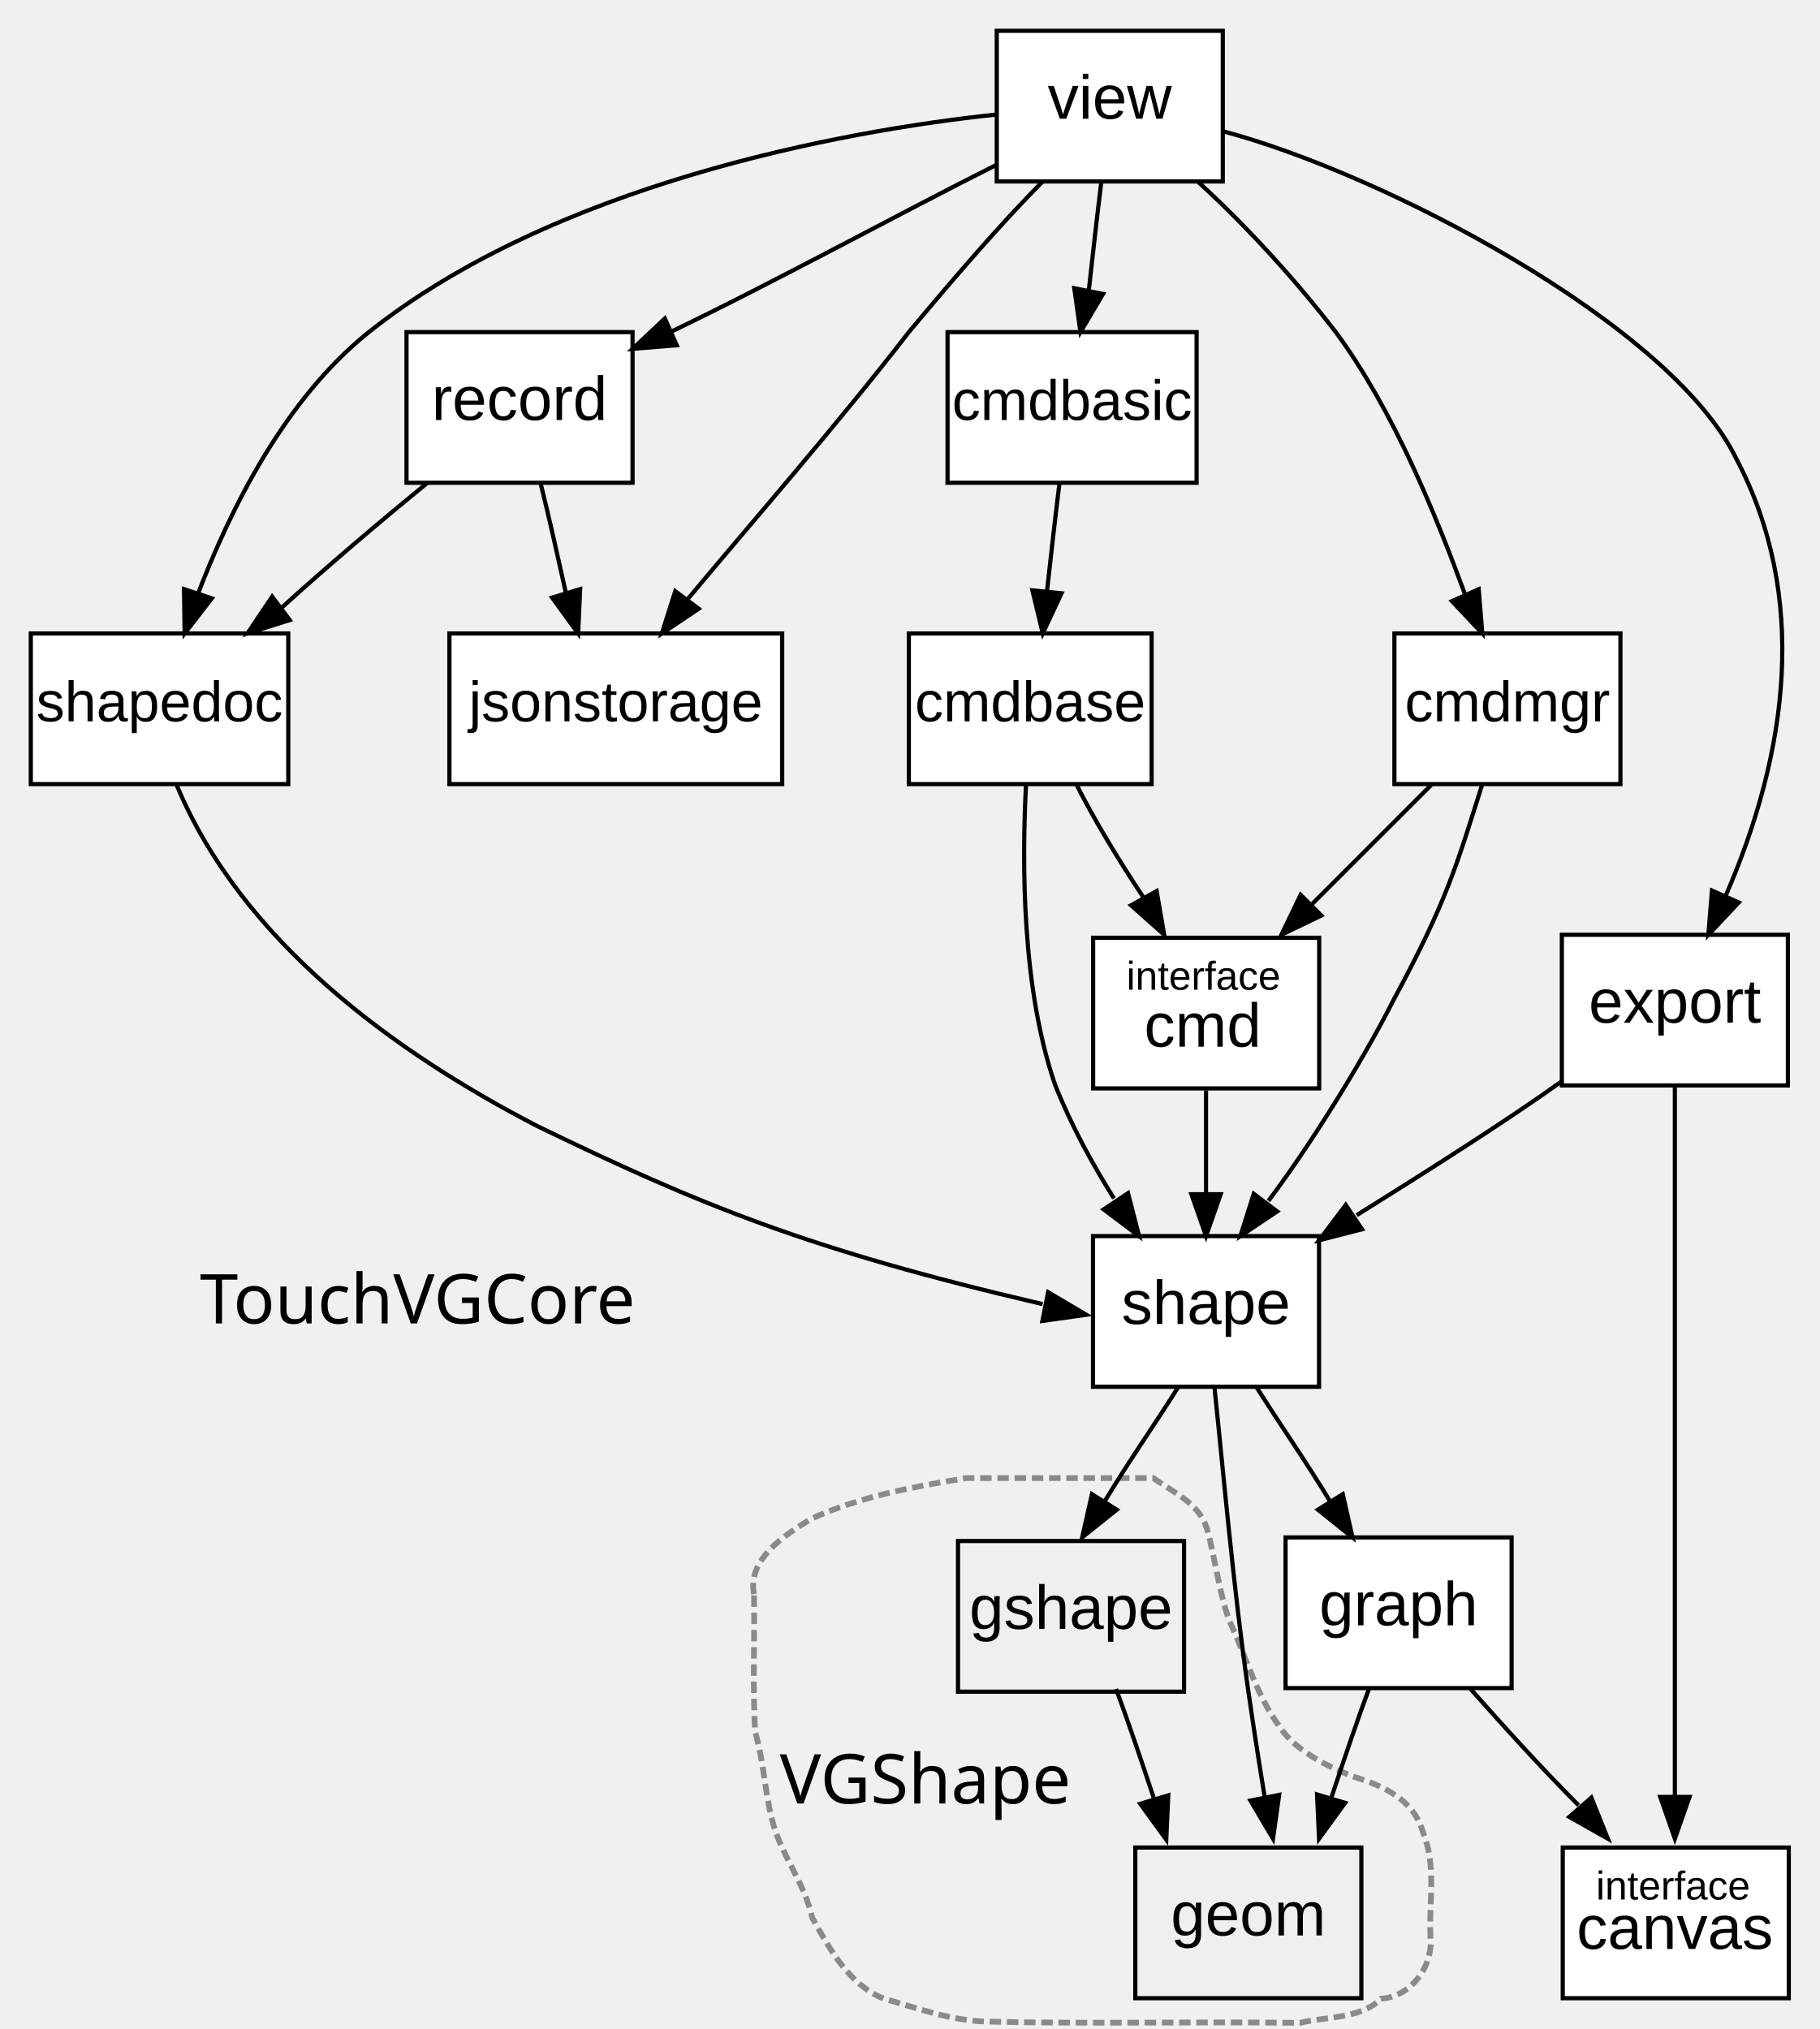
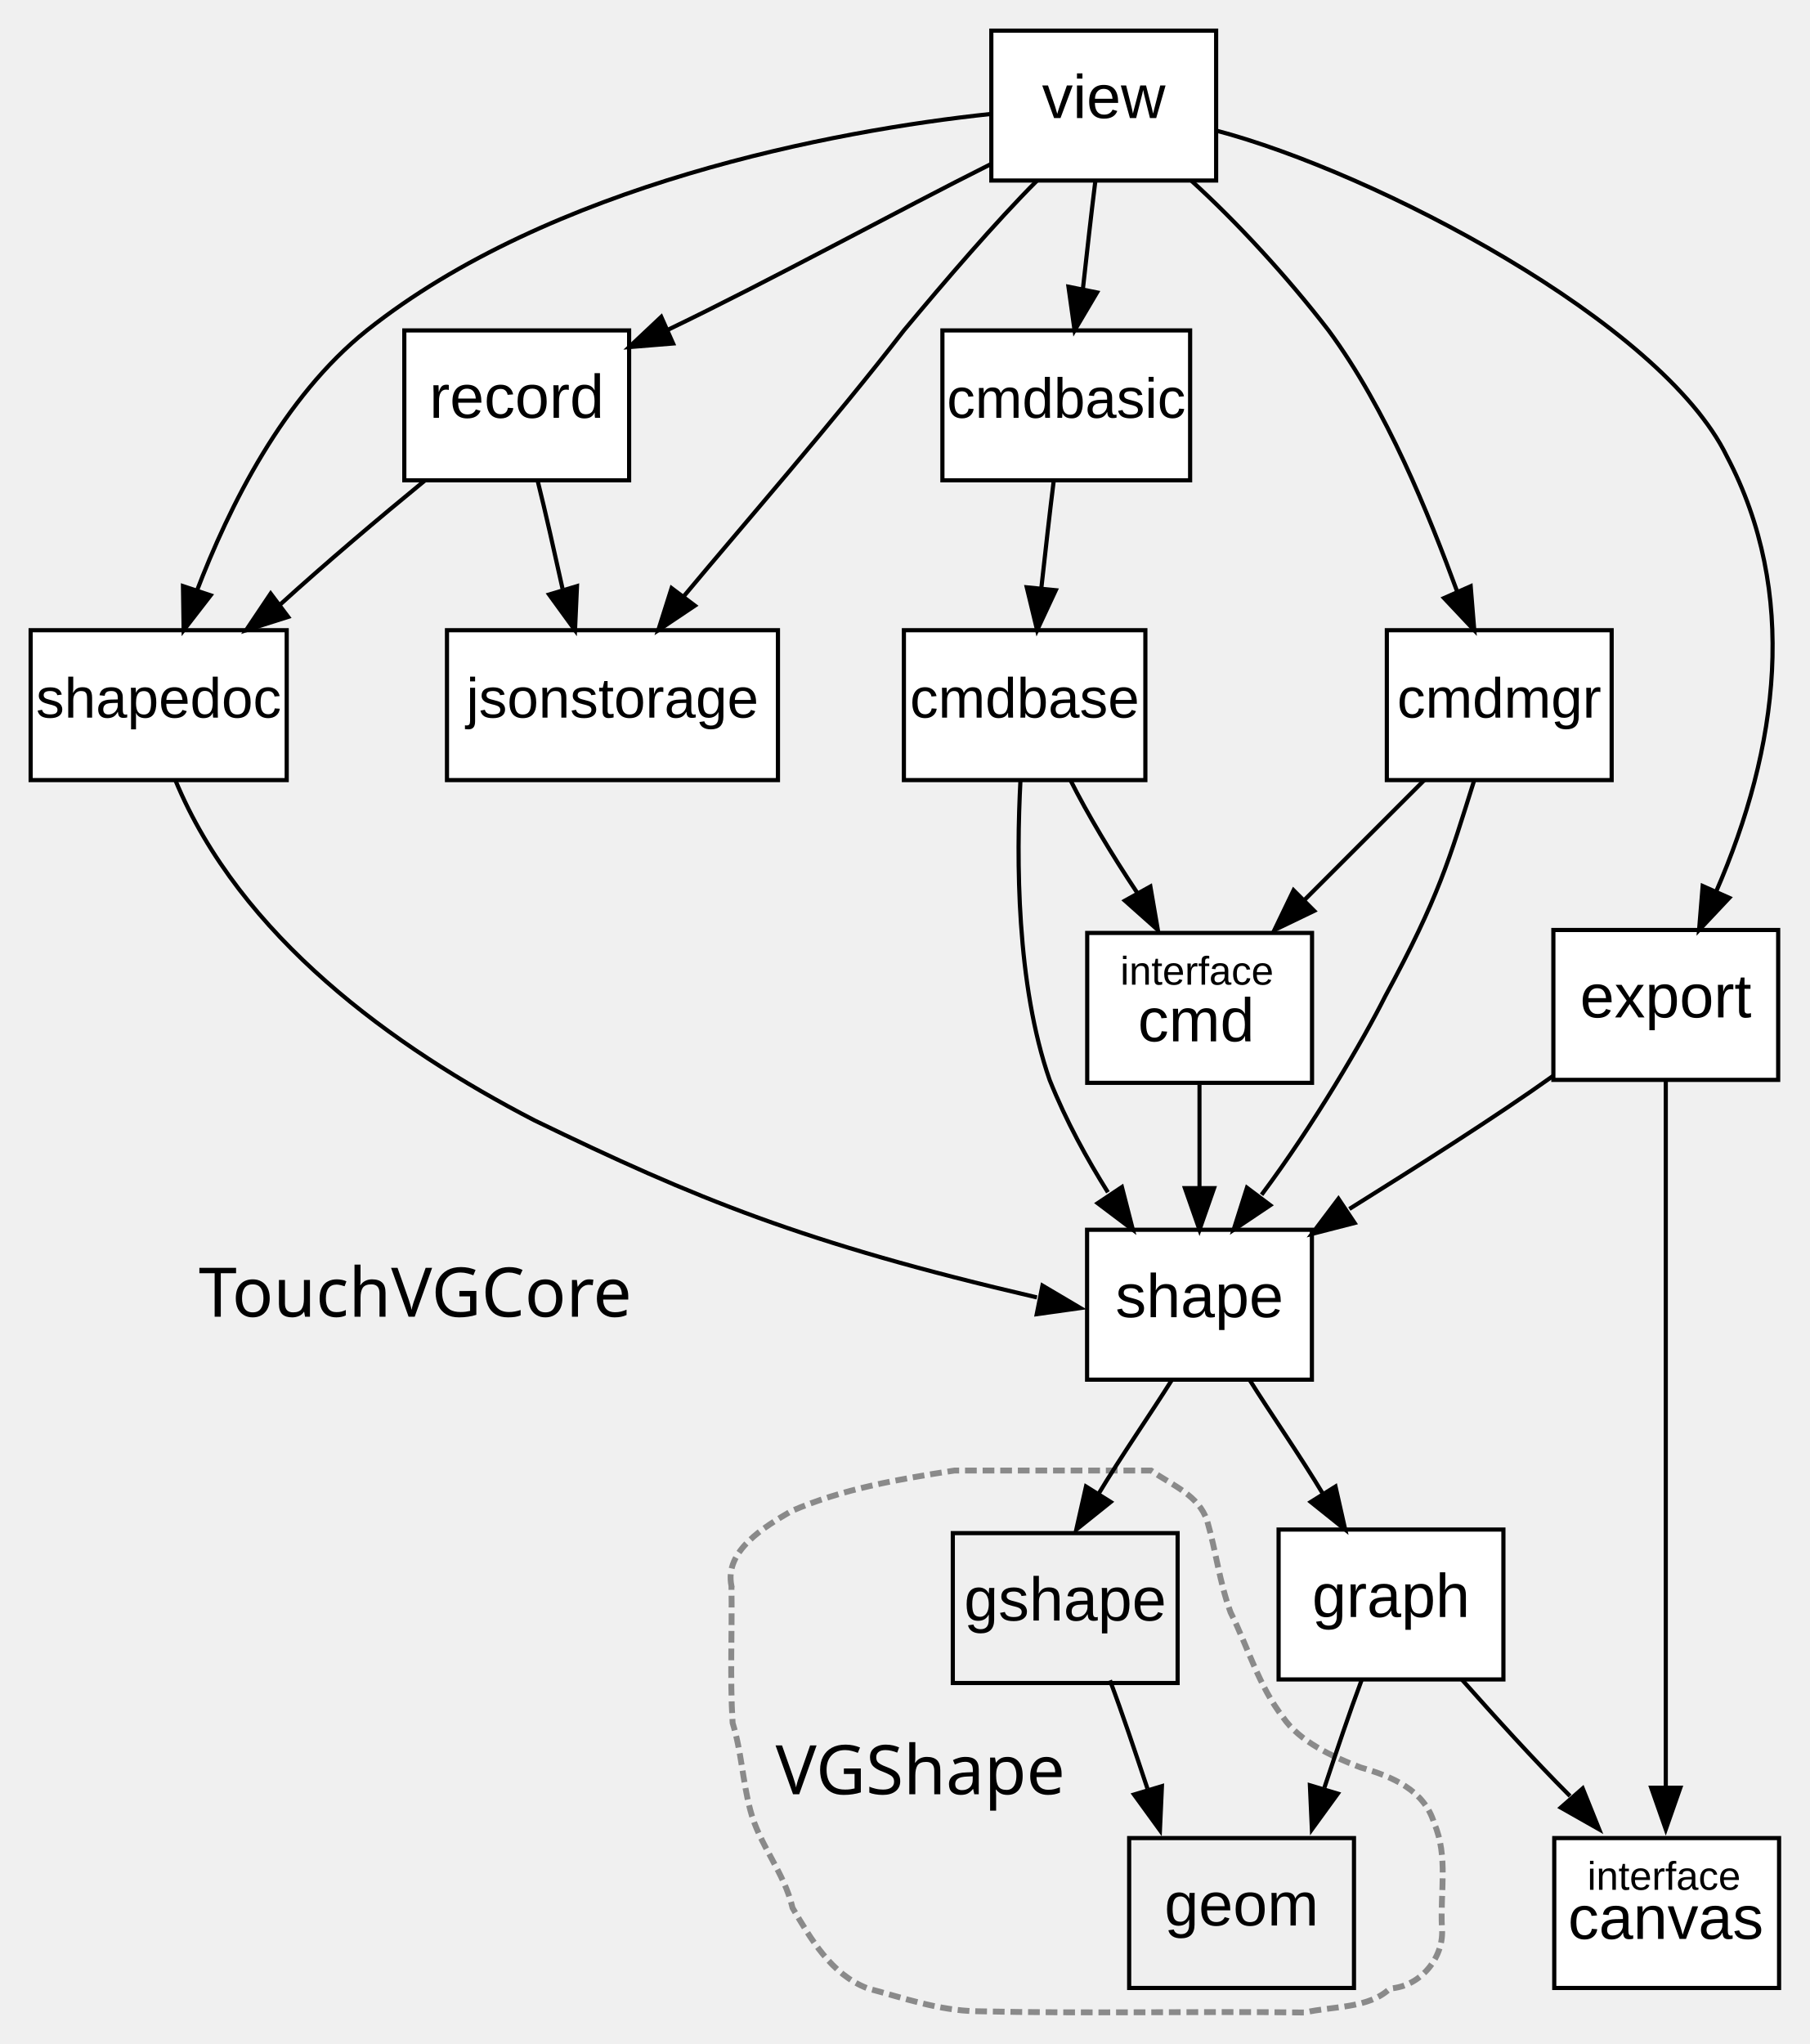
- <svg xmlns="http://www.w3.org/2000/svg" xmlns:xlink="http://www.w3.org/1999/xlink" width="316.886" height="353.432" viewBox="0 0 253.509 282.746" id="svg2" version="1.1">
+ <svg xmlns="http://www.w3.org/2000/svg" xmlns:xlink="http://www.w3.org/1999/xlink" width="316.886" height="357.877" viewBox="0 0 253.509 286.302" id="svg2" version="1.1">
  <defs id="defs640" />
-   <a xlink:href="dir_0d1128b2a8ae76c88721439d253c0bfa.htm" transform="matrix(0.5832,0,0,0.5832,-5.183067,291.226)" id="a33" xlink:title="view" target="_top">
-     <polygon style="fill:#ffffff;stroke:#000000" points="301,-492 301,-492 247,-492 247,-456 301,-456 " id="polygon35" />
+   <a xlink:href="dir_0d1128b2a8ae76c88721439d253c0bfa.htm" target="_top" xlink:title="view" id="a33" transform="matrix(0.5832,0,0,0.5832,-5.183067,291.226)">
+     <polygon style="fill:#ffffff;stroke:#000000" points="247,-456 301,-456 301,-492 301,-492 247,-492 " id="polygon35" />
    <text x="274" y="-471" style="font-size:10px;line-height:125%;text-anchor:middle;font-family:Arial" id="text37">
      <tspan style="font-size:14.815px;font-style:normal;font-variant:normal;font-weight:normal;font-stretch:normal;text-align:center;line-height:125%;writing-mode:lr-tb;text-anchor:middle;font-family:Arial;-inkscape-font-specification:Arial" id="tspan4272">view</tspan>
    </text>
  </a>
-   <a xlink:href="dir_f38d51fe1b3d8df5bd989400af297337.htm" transform="matrix(0.5832,0,0,0.5832,-5.058034,292.4509)" id="a55" xlink:title="canvas" target="_top">
-     <polygon style="fill:#ffffff;stroke:#000000" points="382,-60 382,-24 436,-24 436,-60 436,-60 " id="polygon57" />
+   <a xlink:href="dir_f38d51fe1b3d8df5bd989400af297337.htm" target="_top" xlink:title="canvas" id="a55" transform="matrix(0.5832,0,0,0.5832,-5.058034,292.4509)">
+     <polygon style="fill:#ffffff;stroke:#000000" points="436,-60 436,-60 382,-60 382,-24 436,-24 " id="polygon57" />
    <text x="408.786" y="-35.784" style="font-size:10px;line-height:125%;text-anchor:middle;font-family:Arial" id="text59">
      <tspan style="font-size:14.815px;font-style:normal;font-variant:normal;font-weight:normal;font-stretch:normal;text-align:center;line-height:125%;writing-mode:lr-tb;text-anchor:middle;font-family:Arial;-inkscape-font-specification:Arial" id="tspan4248">canvas</tspan>
    </text>
    <text id="text5368" style="font-size:9.602px;font-style:normal;font-variant:normal;font-weight:normal;font-stretch:normal;text-align:center;line-height:125%;writing-mode:lr-tb;text-anchor:middle;font-family:Arial;-inkscape-font-specification:Arial" y="-47.576" x="408.357">
      <tspan id="tspan5370" style="font-size:9.602px;font-style:normal;font-variant:normal;font-weight:normal;font-stretch:normal;text-align:center;line-height:125%;writing-mode:lr-tb;text-anchor:middle;font-family:Arial;-inkscape-font-specification:Arial">interface</tspan>
    </text>
  </a>
-   <a xlink:href="dir_9e8e25d3d264c0cc16b25f7020088e7e.htm" transform="matrix(0.5832,0,0,0.5832,-5.183067,291.226)" id="a73" xlink:title="shape" target="_top">
-     <polygon style="fill:#ffffff;stroke:#000000" points="324,-204 324,-204 270,-204 270,-168 324,-168 " id="polygon75" />
+   <a xlink:href="dir_9e8e25d3d264c0cc16b25f7020088e7e.htm" target="_top" xlink:title="shape" id="a73" transform="matrix(0.5832,0,0,0.5832,-5.183067,291.226)">
+     <polygon style="fill:#ffffff;stroke:#000000" points="270,-168 324,-168 324,-204 324,-204 270,-204 " id="polygon75" />
    <text x="297" y="-183" style="font-size:10px;line-height:125%;text-anchor:middle;font-family:Arial" id="text77">
      <tspan style="font-size:14.815px;font-style:normal;font-variant:normal;font-weight:normal;font-stretch:normal;text-align:center;line-height:125%;writing-mode:lr-tb;text-anchor:middle;font-family:Arial;-inkscape-font-specification:Arial" id="tspan4252">shape</tspan>
    </text>
  </a>
  <path style="fill:none;stroke:#000000;stroke-width:0.57" d="m 168.027,151.952 c 0,4.452 0,9.46 0,14.469" id="path82" />
-   <polygon style="fill:#000000;stroke:#000000" points="300.5,-214 300.5,-214 297,-204 293.5,-214 " id="polygon84" transform="matrix(0.5832,0,0,0.5832,-5.183067,291.226)" />
-   <a xlink:href="dir_0ab0d09cb09c99f727d8a7abbf7a8e15.htm" transform="matrix(0.5832,0,0,0.5832,-5.183067,291.226)" id="a95" xlink:title="cmdbase" target="_top">
-     <polygon style="fill:#ffffff;stroke:#000000" points="284,-348 284,-348 226,-348 226,-312 284,-312 " id="polygon97" />
+   <polygon style="fill:#000000;stroke:#000000" points="293.5,-214 300.5,-214 300.5,-214 297,-204 " id="polygon84" transform="matrix(0.5832,0,0,0.5832,-5.183067,291.226)" />
+   <a xlink:href="dir_0ab0d09cb09c99f727d8a7abbf7a8e15.htm" target="_top" xlink:title="cmdbase" id="a95" transform="matrix(0.5832,0,0,0.5832,-5.183067,291.226)">
+     <polygon style="fill:#ffffff;stroke:#000000" points="226,-312 284,-312 284,-348 284,-348 226,-348 " id="polygon97" />
    <text x="255" y="-327" style="font-size:10px;line-height:125%;text-anchor:middle;font-family:Arial" id="text99">
      <tspan style="font-size:13.58px;font-style:normal;font-variant:normal;font-weight:normal;font-stretch:normal;text-align:center;line-height:125%;writing-mode:lr-tb;text-anchor:middle;font-family:Arial;-inkscape-font-specification:Arial" id="tspan4260">cmdbase</tspan>
    </text>
  </a>
  <path style="fill:none;stroke:#000000;stroke-width:0.583" d="m 149.948,109.268 c 2.333,4.666 5.832,10.498 9.331,15.746" id="path104" />
-   <polygon style="fill:#000000;stroke:#000000" points="285.203,-286.441 285.203,-286.441 287,-276 279.084,-283.042 " id="polygon106" transform="matrix(0.5832,0,0,0.5832,-5.183067,291.226)" />
+   <polygon style="fill:#000000;stroke:#000000" points="279.084,-283.042 285.203,-286.441 285.203,-286.441 287,-276 " id="polygon106" transform="matrix(0.5832,0,0,0.5832,-5.183067,291.226)" />
  <path style="fill:none;stroke:#000000;stroke-width:0.583" d="m 142.95,109.268 c -0.583,11.081 -0.583,28.577 4.082,41.99 2.333,5.832 5.249,11.081 8.165,15.746" id="path117" />
-   <polygon style="fill:#000000;stroke:#000000" points="278.365,-214.262 278.365,-214.262 281,-204 272.541,-210.379 " id="polygon119" transform="matrix(0.5832,0,0,0.5832,-5.183067,291.226)" />
+   <polygon style="fill:#000000;stroke:#000000" points="272.541,-210.379 278.365,-214.262 278.365,-214.262 281,-204 " id="polygon119" transform="matrix(0.5832,0,0,0.5832,-5.183067,291.226)" />
  <g class="node" id="node7" transform="matrix(0.5832,0,0,0.5832,-5.183067,291.226)">
-     <a xlink:href="dir_1ceab193fdfa8d16f9f30f1836660d41.htm" target="_top" xlink:title="cmdbasic" id="a130">
-       <polygon id="polygon132" points="235.25,-384 294.75,-384 294.75,-420 294.75,-420 235.25,-420 " style="fill:#ffffff;stroke:#000000" />
+     <a xlink:href="dir_1ceab193fdfa8d16f9f30f1836660d41.htm" id="a130" xlink:title="cmdbasic" target="_top">
+       <polygon id="polygon132" points="294.75,-420 235.25,-420 235.25,-384 294.75,-384 294.75,-420 " style="fill:#ffffff;stroke:#000000" />
      <text id="text134" style="font-size:10px;line-height:125%;text-anchor:middle;font-family:Arial" y="-399" x="265">
        <tspan style="font-size:13.58px;font-style:normal;font-variant:normal;font-weight:normal;font-stretch:normal;text-align:center;line-height:125%;writing-mode:lr-tb;text-anchor:middle;font-family:Arial;-inkscape-font-specification:Arial" id="tspan4282">cmdbasic</tspan>
      </text>
    </a>
  </g>
  <path style="fill:none;stroke:#000000;stroke-width:0.583" d="m 147.615,67.277 c -0.583,4.666 -1.166,9.914 -1.75,15.163" id="path152" />
-   <polygon style="fill:#000000;stroke:#000000" points="262.478,-357.602 262.478,-357.602 258,-348 255.512,-358.299 " id="polygon154" transform="matrix(0.5832,0,0,0.5832,-5.183067,291.226)" />
-   <a xlink:href="dir_7a6a0c7ce7a6455451ada369d86918b2.htm" transform="matrix(0.5832,0,0,0.5832,-5.183067,291.226)" id="a178" xlink:title="cmdmgr" target="_top">
-     <polygon style="fill:#ffffff;stroke:#000000" points="396,-348 396,-348 342,-348 342,-312 396,-312 " id="polygon180" />
+   <polygon style="fill:#000000;stroke:#000000" points="255.512,-358.299 262.478,-357.602 262.478,-357.602 258,-348 " id="polygon154" transform="matrix(0.5832,0,0,0.5832,-5.183067,291.226)" />
+   <a xlink:href="dir_7a6a0c7ce7a6455451ada369d86918b2.htm" target="_top" xlink:title="cmdmgr" id="a178" transform="matrix(0.5832,0,0,0.5832,-5.183067,291.226)">
+     <polygon style="fill:#ffffff;stroke:#000000" points="342,-312 396,-312 396,-348 396,-348 342,-348 " id="polygon180" />
    <text x="369" y="-327" style="font-size:10px;line-height:125%;text-anchor:middle;font-family:Arial" id="text182">
      <tspan style="font-size:13.58px;font-style:normal;font-variant:normal;font-weight:normal;font-stretch:normal;text-align:center;line-height:125%;writing-mode:lr-tb;text-anchor:middle;font-family:Arial;-inkscape-font-specification:Arial" id="tspan4258">cmdmgr</tspan>
    </text>
  </a>
  <path style="fill:none;stroke:#000000;stroke-width:0.583" d="m 199.52,109.268 c -5.249,5.249 -11.081,11.081 -16.913,16.913" id="path187" />
-   <polygon style="fill:#000000;stroke:#000000" points="324.546,-280.596 324.546,-280.596 315,-276 319.596,-285.546 " id="polygon189" transform="matrix(0.5832,0,0,0.5832,-5.183067,291.226)" />
+   <polygon style="fill:#000000;stroke:#000000" points="319.596,-285.546 324.546,-280.596 324.546,-280.596 315,-276 " id="polygon189" transform="matrix(0.5832,0,0,0.5832,-5.183067,291.226)" />
  <path style="fill:none;stroke:#000000;stroke-width:0.583" d="m 206.519,109.268 c -3.499,11.081 -4.907,16.31 -12.489,30.307 -2.916,5.832 -9.992,17.996 -17.306,27.775" id="path200" />
-   <polygon style="fill:#000000;stroke:#000000" points="313.2,-214.1 318.8,-209.9 318.8,-209.9 310,-204 " id="polygon202" transform="matrix(0.5832,0,0,0.5832,-7.982427,291.226)" />
-   <a xlink:href="dir_1f2a0cd2385841f1f2d137f2f9930ef2.htm" transform="matrix(0.5832,0,0,0.5832,-5.183067,291.226)" id="a213" xlink:title="export" target="_top">
-     <polygon style="fill:#ffffff;stroke:#000000" points="436,-276 436,-276 382,-276 382,-240 436,-240 " id="polygon215" />
+   <polygon style="fill:#000000;stroke:#000000" points="310,-204 313.2,-214.1 318.8,-209.9 318.8,-209.9 " id="polygon202" transform="matrix(0.5832,0,0,0.5832,-7.982427,291.226)" />
+   <a xlink:href="dir_1f2a0cd2385841f1f2d137f2f9930ef2.htm" target="_top" xlink:title="export" id="a213" transform="matrix(0.5832,0,0,0.5832,-5.183067,291.226)">
+     <polygon style="fill:#ffffff;stroke:#000000" points="382,-240 436,-240 436,-276 436,-276 382,-276 " id="polygon215" />
    <text x="409" y="-255" style="font-size:10px;line-height:125%;text-anchor:middle;font-family:Arial" id="text217">
      <tspan style="font-size:14.815px;font-style:normal;font-variant:normal;font-weight:normal;font-stretch:normal;text-align:center;line-height:125%;writing-mode:lr-tb;text-anchor:middle;font-family:Arial;-inkscape-font-specification:Arial" id="tspan4256">export</tspan>
    </text>
  </a>
  <path style="fill:none;stroke:#000000;stroke-width:0.583" d="m 233.346,151.258 c 0,22.162 0,72.9 0,99.144" id="path222" />
-   <polygon style="fill:#000000;stroke:#000000" points="412.5,-70 412.5,-70 409,-60 405.5,-70 " id="polygon224" transform="matrix(0.5832,0,0,0.5832,-5.183067,291.226)" />
+   <polygon style="fill:#000000;stroke:#000000" points="405.5,-70 412.5,-70 412.5,-70 409,-60 " id="polygon224" transform="matrix(0.5832,0,0,0.5832,-5.183067,291.226)" />
  <path style="fill:none;stroke:#000000;stroke-width:0.583" d="m 217.599,150.675 c -8.165,5.832 -19.246,12.83 -28.577,18.662" id="path235" />
-   <polygon style="fill:#000000;stroke:#000000" points="334.262,-205.635 334.262,-205.635 324,-203 330.379,-211.459 " id="polygon237" transform="matrix(0.5832,0,0,0.5832,-5.183067,291.226)" />
-   <a xlink:href="dir_e01f74e4ef8862db198a230aef9acfc2.htm" transform="matrix(0.5832,0,0,0.5832,-10.95162,292.4509)" id="a248" xlink:title="geom" target="_top">
-     <polygon style="fill:#efefef;stroke:#000000" points="344,-60 290,-60 290,-24 344,-24 344,-60 " id="polygon250" />
+   <polygon style="fill:#000000;stroke:#000000" points="330.379,-211.459 334.262,-205.635 334.262,-205.635 324,-203 " id="polygon237" transform="matrix(0.5832,0,0,0.5832,-5.183067,291.226)" />
+   <a xlink:href="dir_e01f74e4ef8862db198a230aef9acfc2.htm" target="_top" xlink:title="geom" id="a248" transform="matrix(0.5832,0,0,0.5832,-10.95162,292.4509)">
+     <polygon style="fill:#efefef;stroke:#000000" points="344,-24 344,-60 344,-60 290,-60 290,-24 " id="polygon250" />
    <text x="317" y="-39" style="font-size:10px;line-height:125%;text-anchor:middle;font-family:Arial" id="text252">
      <tspan style="font-size:14.815px;font-style:normal;font-variant:normal;font-weight:normal;font-stretch:normal;text-align:center;line-height:125%;writing-mode:lr-tb;text-anchor:middle;font-family:Arial;-inkscape-font-specification:Arial" id="tspan4246">geom</tspan>
    </text>
  </a>
-   <a xlink:href="dir_0bc55861355cddc512078f6e4cb67149.htm" transform="matrix(0.5832,0,0,0.5832,-5.183067,291.226)" id="a257" xlink:title="graph" target="_top">
-     <polygon style="fill:#ffffff;stroke:#000000" points="370,-132 370,-132 316,-132 316,-96 370,-96 " id="polygon259" />
+   <a xlink:href="dir_0bc55861355cddc512078f6e4cb67149.htm" target="_top" xlink:title="graph" id="a257" transform="matrix(0.5832,0,0,0.5832,-5.183067,291.226)">
+     <polygon style="fill:#ffffff;stroke:#000000" points="316,-96 370,-96 370,-132 370,-132 316,-132 " id="polygon259" />
    <text x="343" y="-111" style="font-size:10px;line-height:125%;text-anchor:middle;font-family:Arial" id="text261">
      <tspan style="font-size:14.815px;font-style:normal;font-variant:normal;font-weight:normal;font-stretch:normal;text-align:center;line-height:125%;writing-mode:lr-tb;text-anchor:middle;font-family:Arial;-inkscape-font-specification:Arial" id="tspan4250">graph</tspan>
    </text>
  </a>
  <path style="fill:none;stroke:#000000;stroke-width:0.583" d="m 204.769,235.239 c 4.666,5.249 9.914,11.081 15.163,16.33" id="path266" />
-   <polygon style="fill:#000000;stroke:#000000" points="389.049,-69.831 389.049,-69.831 393,-60 383.781,-65.221 " id="polygon268" transform="matrix(0.5832,0,0,0.5832,-5.183067,291.226)" />
+   <polygon style="fill:#000000;stroke:#000000" points="383.781,-65.221 389.049,-69.831 389.049,-69.831 393,-60 " id="polygon268" transform="matrix(0.5832,0,0,0.5832,-5.183067,291.226)" />
  <path style="fill:none;stroke:#000000;stroke-width:0.583" d="m 190.772,235.239 c -1.75,4.666 -3.499,9.914 -5.249,15.163" id="path279" />
-   <polygon style="fill:#000000;stroke:#000000" points="330.226,-68.573 330.226,-68.573 324,-60 323.521,-70.584 " id="polygon281" transform="matrix(0.5832,0,0,0.5832,-5.183067,291.226)" />
-   <a xlink:href="dir_ff02c34e489f80e1c039576f7ca18e44.htm" transform="matrix(0.5832,0,0,0.5832,-5.183067,291.226)" id="a384" xlink:title="jsonstorage" target="_top">
-     <polygon style="fill:#ffffff;stroke:#000000" points="195.75,-348 195.75,-348 116.25,-348 116.25,-312 195.75,-312 " id="polygon386" />
+   <polygon style="fill:#000000;stroke:#000000" points="323.521,-70.584 330.226,-68.573 330.226,-68.573 324,-60 " id="polygon281" transform="matrix(0.5832,0,0,0.5832,-5.183067,291.226)" />
+   <a xlink:href="dir_ff02c34e489f80e1c039576f7ca18e44.htm" target="_top" xlink:title="jsonstorage" id="a384" transform="matrix(0.5832,0,0,0.5832,-5.183067,291.226)">
+     <polygon style="fill:#ffffff;stroke:#000000" points="116.25,-312 195.75,-312 195.75,-348 195.75,-348 116.25,-348 " id="polygon386" />
    <text x="156" y="-327" style="font-size:10px;text-anchor:middle;font-family:Arial" id="text388">
      <tspan style="font-size:13.58px;font-style:normal;font-variant:normal;font-weight:normal;font-stretch:normal;text-align:center;line-height:125%;writing-mode:lr-tb;text-anchor:middle;font-family:Arial;-inkscape-font-specification:Arial" id="tspan4262">jsonstorage</tspan>
    </text>
  </a>
-   <a xlink:href="dir_2feab349c0c886fc5a924a41beaa69e9.htm" transform="matrix(0.5832,0,0,0.5832,-5.183067,291.226)" id="a393" xlink:title="shapedoc" target="_top">
-     <polygon style="fill:#ffffff;stroke:#000000" points="77.754,-348 77.754,-348 16.246,-348 16.246,-312 77.754,-312 " id="polygon395" />
+   <a xlink:href="dir_2feab349c0c886fc5a924a41beaa69e9.htm" target="_top" xlink:title="shapedoc" id="a393" transform="matrix(0.5832,0,0,0.5832,-5.183067,291.226)">
+     <polygon style="fill:#ffffff;stroke:#000000" points="16.246,-312 77.754,-312 77.754,-348 77.754,-348 16.246,-348 " id="polygon395" />
    <text x="47" y="-327" style="font-size:10px;line-height:125%;text-anchor:middle;font-family:Arial" id="text397">
      <tspan style="font-size:13.58px;font-style:normal;font-variant:normal;font-weight:normal;font-stretch:normal;text-align:center;line-height:125%;writing-mode:lr-tb;text-anchor:middle;font-family:Arial;-inkscape-font-specification:Arial" id="tspan4268">shapedoc</tspan>
    </text>
  </a>
-   <a xlink:href="dir_4857293b2183828c9f77b6aea04da81d.htm" transform="matrix(0.5832,0,0,0.5832,-5.183067,291.226)" id="a428" xlink:title="record" target="_top">
-     <polygon style="fill:#ffffff;stroke:#000000" points="160,-420 160,-420 106,-420 106,-384 160,-384 " id="polygon430" />
+   <a xlink:href="dir_4857293b2183828c9f77b6aea04da81d.htm" target="_top" xlink:title="record" id="a428" transform="matrix(0.5832,0,0,0.5832,-5.183067,291.226)">
+     <polygon style="fill:#ffffff;stroke:#000000" points="106,-384 160,-384 160,-420 160,-420 106,-420 " id="polygon430" />
    <text x="133" y="-399" style="font-size:10px;line-height:125%;text-anchor:middle;font-family:Arial" id="text432">
      <tspan style="font-size:14.815px;font-style:normal;font-variant:normal;font-weight:normal;font-stretch:normal;text-align:center;line-height:125%;writing-mode:lr-tb;text-anchor:middle;font-family:Arial;-inkscape-font-specification:Arial" id="tspan4270">record</tspan>
    </text>
  </a>
  <path style="fill:none;stroke:#000000;stroke-width:0.583" d="m 75.299,67.277 c 1.166,4.666 2.333,9.914 3.499,15.163" id="path437" />
-   <polygon style="fill:#000000;stroke:#000000" points="147.479,-358.584 147.479,-358.584 147,-348 140.774,-356.573 " id="polygon439" transform="matrix(0.5832,0,0,0.5832,-5.183067,291.226)" />
+   <polygon style="fill:#000000;stroke:#000000" points="140.774,-356.573 147.479,-358.584 147.479,-358.584 147,-348 " id="polygon439" transform="matrix(0.5832,0,0,0.5832,-5.183067,291.226)" />
  <path style="fill:none;stroke:#000000;stroke-width:0.583" d="m 59.552,67.277 c -6.415,5.249 -13.997,11.664 -20.412,17.496" id="path463" />
-   <polygon style="fill:#000000;stroke:#000000" points="78.1,-351.2 78.1,-351.2 68,-348 73.9,-356.8 " id="polygon465" transform="matrix(0.5832,0,0,0.5832,-5.183067,291.226)" />
-   <path style="fill:none;stroke:#000000;stroke-width:0.583" d="m 169.194,193.248 c 1.166,11.081 2.654,28.029 4.666,41.99 0.708,4.916 1.291,8.747 2.333,15.163" id="path476" />
-   <polygon style="fill:#000000;stroke:#000000" points="314.471,-70.492 314.471,-70.492 313,-60 307.607,-69.119 " id="polygon478" transform="matrix(0.5832,0,0,0.5832,-5.183067,291.226)" />
+   <polygon style="fill:#000000;stroke:#000000" points="73.9,-356.8 78.1,-351.2 78.1,-351.2 68,-348 " id="polygon465" transform="matrix(0.5832,0,0,0.5832,-5.183067,291.226)" />
  <path style="fill:none;stroke:#000000;stroke-width:0.583" d="m 175.026,193.248 c 2.916,4.666 6.998,10.498 10.498,16.33" id="path489" />
-   <polygon style="fill:#000000;stroke:#000000" points="329.668,-142.335 329.668,-142.335 332,-132 323.732,-138.625 " id="polygon491" transform="matrix(0.5832,0,0,0.5832,-5.183067,291.226)" />
+   <polygon style="fill:#000000;stroke:#000000" points="323.732,-138.625 329.668,-142.335 329.668,-142.335 332,-132 " id="polygon491" transform="matrix(0.5832,0,0,0.5832,-5.183067,291.226)" />
  <path style="fill:none;stroke:#000000;stroke-width:0.583" d="m 24.56,109.268 c 9.068,21.919 30.5,37.415 50.324,47.67 22.444,10.878 37.702,17.197 70.373,24.791" id="path502" />
-   <polygon style="fill:#000000;stroke:#000000" points="260.881,-195.393 260.881,-195.393 270,-190 259.508,-188.529 " id="polygon504" transform="matrix(0.5832,0,0,0.5832,-6.116187,294.0254)" />
+   <polygon style="fill:#000000;stroke:#000000" points="259.508,-188.529 260.881,-195.393 260.881,-195.393 270,-190 " id="polygon504" transform="matrix(0.5832,0,0,0.5832,-6.116187,294.0254)" />
  <path style="fill:none;stroke:#000000;stroke-width:0.583" d="m 153.447,25.287 c -0.583,4.666 -1.166,9.914 -1.75,15.163" id="path528" />
-   <polygon style="fill:#000000;stroke:#000000" points="272.393,-429.119 272.393,-429.119 267,-420 265.529,-430.492 " id="polygon530" transform="matrix(0.5832,0,0,0.5832,-5.183067,291.226)" />
+   <polygon style="fill:#000000;stroke:#000000" points="265.529,-430.492 272.393,-429.119 272.393,-429.119 267,-420 " id="polygon530" transform="matrix(0.5832,0,0,0.5832,-5.183067,291.226)" />
  <path style="fill:none;stroke:#000000;stroke-width:0.583" d="m 166.861,25.287 c 6.415,5.832 13.414,13.414 19.246,20.995 8.165,11.081 13.997,25.661 18.079,36.742" id="path541" />
-   <polygon style="fill:#000000;stroke:#000000" points="362.137,-358.56 362.137,-358.56 363,-348 355.74,-355.717 " id="polygon543" transform="matrix(0.5832,0,0,0.5832,-5.183067,291.226)" />
+   <polygon style="fill:#000000;stroke:#000000" points="355.74,-355.717 362.137,-358.56 362.137,-358.56 363,-348 " id="polygon543" transform="matrix(0.5832,0,0,0.5832,-5.183067,291.226)" />
  <path style="fill:none;stroke:#000000;stroke-width:0.583" d="m 170.36,18.288 c 22.162,5.832 62.428,26.821 71.547,45.639 10.024,19.036 7.343,40.675 -1.563,61.087" id="path554" />
-   <polygon style="fill:#000000;stroke:#000000" points="424.26,-283.717 424.26,-283.717 417,-276 417.863,-286.56 " id="polygon556" transform="matrix(0.5832,0,0,0.5832,-5.183067,291.226)" />
+   <polygon style="fill:#000000;stroke:#000000" points="417.863,-286.56 424.26,-283.717 424.26,-283.717 417,-276 " id="polygon556" transform="matrix(0.5832,0,0,0.5832,-5.183067,291.226)" />
  <path style="fill:none;stroke:#000000;stroke-width:0.583" d="m 145.283,25.287 c -5.832,5.832 -12.83,13.997 -18.662,20.995 -9.914,12.83 -22.162,26.827 -30.91,37.325" id="path567" />
-   <polygon style="fill:#000000;stroke:#000000" points="175.8,-353.9 175.8,-353.9 167,-348 170.2,-358.1 " id="polygon569" transform="matrix(0.5832,0,0,0.5832,-5.183067,291.226)" />
+   <polygon style="fill:#000000;stroke:#000000" points="170.2,-358.1 175.8,-353.9 175.8,-353.9 167,-348 " id="polygon569" transform="matrix(0.5832,0,0,0.5832,-5.183067,291.226)" />
  <path style="fill:none;stroke:#000000;stroke-width:0.583" d="m 138.867,22.954 c -12.83,6.415 -30.91,16.33 -45.49,23.328" id="path580" />
-   <polygon style="fill:#000000;stroke:#000000" points="170.56,-416.863 170.56,-416.863 160,-416 167.717,-423.26 " id="polygon582" transform="matrix(0.5832,0,0,0.5832,-5.183067,291.226)" />
+   <polygon style="fill:#000000;stroke:#000000" points="167.717,-423.26 170.56,-416.863 170.56,-416.863 160,-416 " id="polygon582" transform="matrix(0.5832,0,0,0.5832,-5.183067,291.226)" />
  <path style="fill:none;stroke:#000000;stroke-width:0.583" d="m 138.867,15.956 c -22.162,2.333 -61.819,9.914 -87.48,30.326 -11.664,9.331 -19.246,24.494 -23.911,36.742" id="path606" />
-   <polygon style="fill:#000000;stroke:#000000" points="59.483,-356.38 59.483,-356.38 53,-348 52.842,-358.594 " id="polygon608" transform="matrix(0.5832,0,0,0.5832,-5.183067,291.226)" />
-   <a xlink:href="dir_0bc55861355cddc512078f6e4cb67149.htm" target="_top" xlink:title="gshape" id="a3150" transform="matrix(0.5832,0,0,0.5832,-50.82015,291.7261)">
-     <polygon id="polygon3152" points="370,-96 370,-132 370,-132 316,-132 316,-96 " style="fill:#efefef;stroke:#000000" />
+   <polygon style="fill:#000000;stroke:#000000" points="52.842,-358.594 59.483,-356.38 59.483,-356.38 53,-348 " id="polygon608" transform="matrix(0.5832,0,0,0.5832,-5.183067,291.226)" />
+   <a xlink:href="dir_0bc55861355cddc512078f6e4cb67149.htm" transform="matrix(0.5832,0,0,0.5832,-50.82015,291.7261)" id="a3150" xlink:title="gshape" target="_top">
+     <polygon id="polygon3152" points="316,-132 316,-96 370,-96 370,-132 370,-132 " style="fill:#efefef;stroke:#000000" />
    <text id="text3154" style="font-size:10px;line-height:125%;text-anchor:middle;font-family:Arial" y="-111" x="343">
      <tspan id="tspan3156" style="font-size:14.815px;font-style:normal;font-variant:normal;font-weight:normal;font-stretch:normal;text-align:center;line-height:125%;writing-mode:lr-tb;text-anchor:middle;font-family:Arial;-inkscape-font-specification:Arial">gshape</tspan>
    </text>
  </a>
  <path id="path3158" d="m 164.183,193.248 c -2.916,4.666 -6.998,10.498 -10.498,16.33" style="fill:none;stroke:#000000;stroke-width:0.583" />
-   <polygon transform="matrix(-0.5832,0,0,0.5832,344.3917,291.226)" id="polygon3160" points="323.732,-138.625 329.668,-142.335 329.668,-142.335 332,-132 " style="fill:#000000;stroke:#000000" />
+   <polygon transform="matrix(-0.5832,0,0,0.5832,344.3917,291.226)" id="polygon3160" points="332,-132 323.732,-138.625 329.668,-142.335 329.668,-142.335 " style="fill:#000000;stroke:#000000" />
  <path id="path3162" d="m 155.487,235.364 c 1.75,4.666 3.499,9.914 5.249,15.163" style="fill:none;stroke:#000000;stroke-width:0.583" />
-   <polygon transform="matrix(-0.5832,0,0,0.5832,351.4422,291.351)" id="polygon3164" points="323.521,-70.584 330.226,-68.573 330.226,-68.573 324,-60 " style="fill:#000000;stroke:#000000" />
-   <a xlink:href="dir_f38d51fe1b3d8df5bd989400af297337.htm" target="_top" xlink:title="canvas" id="a5372" transform="matrix(0.5832,0,0,0.5832,-70.48274,165.6684)">
-     <polygon id="polygon5374" points="436,-60 436,-60 382,-60 382,-24 436,-24 " style="fill:#ffffff;stroke:#000000" />
+   <polygon transform="matrix(-0.5832,0,0,0.5832,351.4422,291.351)" id="polygon3164" points="324,-60 323.521,-70.584 330.226,-68.573 330.226,-68.573 " style="fill:#000000;stroke:#000000" />
+   <a xlink:href="dir_f38d51fe1b3d8df5bd989400af297337.htm" transform="matrix(0.5832,0,0,0.5832,-70.48274,165.6684)" id="a5372" xlink:title="canvas" target="_top">
+     <polygon id="polygon5374" points="382,-24 436,-24 436,-60 436,-60 382,-60 " style="fill:#ffffff;stroke:#000000" />
    <text id="text5376" style="font-size:10px;line-height:125%;text-anchor:middle;font-family:Arial" y="-33.965" x="408.179">
      <tspan id="tspan5378" style="font-size:14.815px;font-style:normal;font-variant:normal;font-weight:normal;font-stretch:normal;text-align:center;line-height:125%;writing-mode:lr-tb;text-anchor:middle;font-family:Arial;-inkscape-font-specification:Arial">cmd</tspan>
    </text>
    <text x="408.357" y="-47.576" style="font-size:9.602px;font-style:normal;font-variant:normal;font-weight:normal;font-stretch:normal;text-align:center;line-height:125%;writing-mode:lr-tb;text-anchor:middle;font-family:Arial;-inkscape-font-specification:Arial" id="text5380">
      <tspan style="font-size:9.602px;font-style:normal;font-variant:normal;font-weight:normal;font-stretch:normal;text-align:center;line-height:125%;writing-mode:lr-tb;text-anchor:middle;font-family:Arial;-inkscape-font-specification:Arial" id="tspan5382">interface</tspan>
    </text>
  </a>
-   <path style="fill:none;stroke:#000000;stroke-width:0.8;stroke-linecap:butt;stroke-linejoin:miter;stroke-opacity:0.442;opacity:0.953;stroke-miterlimit:4;stroke-dasharray:1.6, 0.8;stroke-dashoffset:0" d="m 105.05,222.14 c -0.973,-4.905 4.354,-8.255 7.905,-10.461 6.828,-3.139 14.324,-4.507 21.668,-5.701 8.698,-0.004 17.396,0.004 26.095,4.3e-4 2.823,2.089 6.317,3.436 7.442,7.059 1.184,4.292 1.618,8.57 3.105,12.814 2.316,4.894 3.72,10.283 6.962,14.695 2.19,3.378 6.454,5.48 10.257,7.011 4.227,1.282 8.487,3.175 9.789,7.837 1.891,4.604 0.78,9.725 1.023,14.568 0.382,4.046 -2.722,8.297 -6.897,8.562 -2.779,2.841 -7.679,2.463 -11.287,3.368 -14.506,-0.203 -29.026,0.175 -43.523,-0.178 -5.028,-0.092 -9.72,-1.865 -14.473,-3.202 -4.869,-1.975 -7.527,-6.929 -9.959,-11.271 -1.069,-4.958 -4.425,-8.825 -5.607,-13.713 -1.021,-4.022 -1.162,-8.189 -2.343,-12.193 -0.372,-6.364 -0.046,-12.804 -0.156,-19.194 z" id="path3135" />
-   <text xml:space="preserve" style="font-size:12px;font-style:normal;font-weight:normal;line-height:125%;letter-spacing:0px;word-spacing:0px;fill:#000000;fill-opacity:1;stroke:none;font-family:Sans" x="34.792" y="230.537" id="text3907" transform="matrix(0.8,0,0,0.8,0,-4.5468767e-6)">
-     <tspan id="tspan3909" x="34.792" y="230.537">TouchVGCore</tspan>
+   <path style="opacity:0.953;fill:none;stroke:#000000;stroke-width:0.822;stroke-linecap:butt;stroke-linejoin:miter;stroke-miterlimit:4;stroke-opacity:0.442;stroke-dasharray:1.644, 0.822;stroke-dashoffset:0" d="m 102.464,222.14 c -1.028,-4.905 4.598,-8.255 8.348,-10.461 7.211,-3.139 15.127,-4.507 22.881,-5.701 9.185,-0.004 18.371,0.004 27.556,4.3e-4 2.981,2.089 6.671,3.436 7.858,7.059 1.25,4.292 1.709,8.57 3.279,12.814 2.446,4.894 3.928,10.283 7.352,14.695 2.313,3.378 6.816,5.48 10.831,7.011 4.464,1.282 8.962,3.175 10.337,7.837 1.997,4.604 0.824,9.725 1.08,14.568 0.403,4.046 -2.875,8.297 -7.283,8.562 -2.934,2.841 -8.11,2.463 -11.919,3.368 -15.318,-0.203 -30.652,0.175 -45.961,-0.178 -5.309,-0.092 -10.264,-1.865 -15.284,-3.202 -5.142,-1.975 -7.949,-6.929 -10.517,-11.271 -1.129,-4.958 -4.672,-8.825 -5.921,-13.713 -1.079,-4.022 -1.227,-8.189 -2.474,-12.193 -0.393,-6.364 -0.049,-12.804 -0.165,-19.194 z" id="path3135" />
+   <text xml:space="preserve" style="font-size:9.6px;font-style:normal;font-weight:normal;line-height:125%;letter-spacing:0px;word-spacing:0px;fill:#000000;fill-opacity:1;stroke:none;font-family:Sans" x="27.834" y="184.43" id="text3907">
+     <tspan id="tspan3909" x="27.834" y="184.43">TouchVGCore</tspan>
  </text>
  <text xml:space="preserve" style="font-size:9.6px;font-style:normal;font-weight:normal;line-height:125%;letter-spacing:0px;word-spacing:0px;fill:#000000;fill-opacity:1;stroke:none;font-family:Sans" x="108.641" y="251.321" id="text3911">
    <tspan id="tspan3913" x="108.641" y="251.321">VGShape</tspan>
  </text>
</svg>
